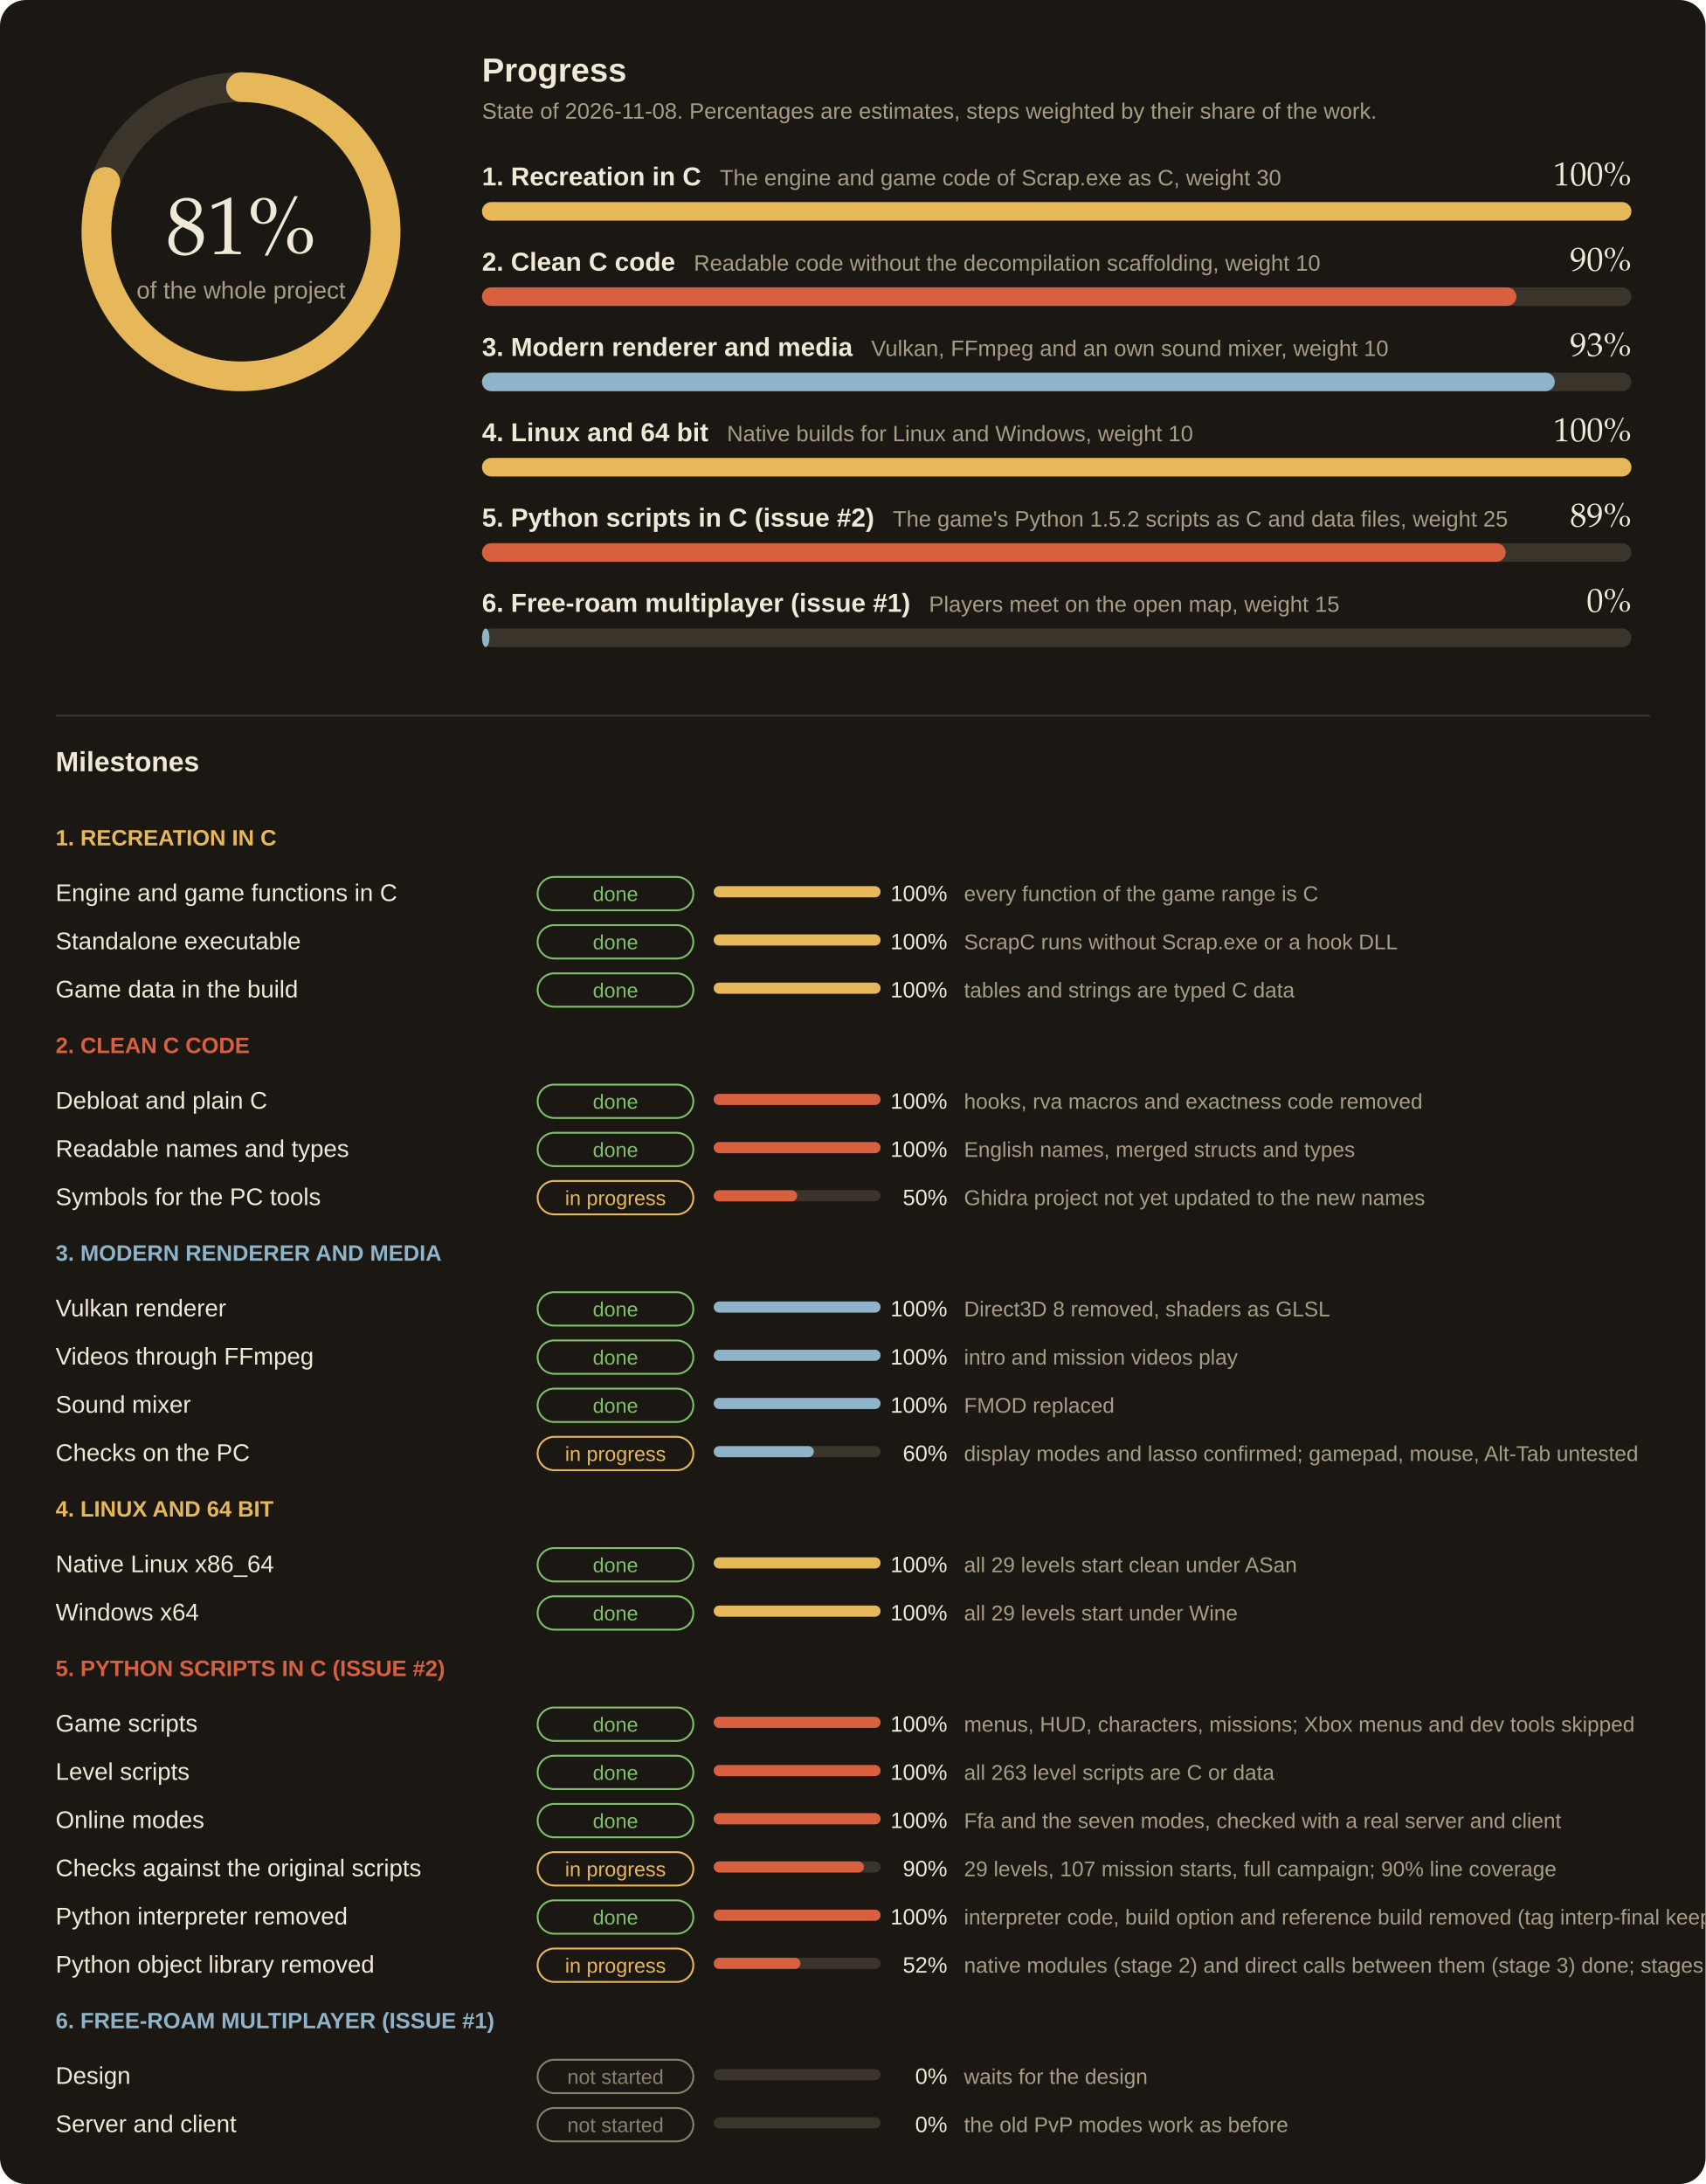
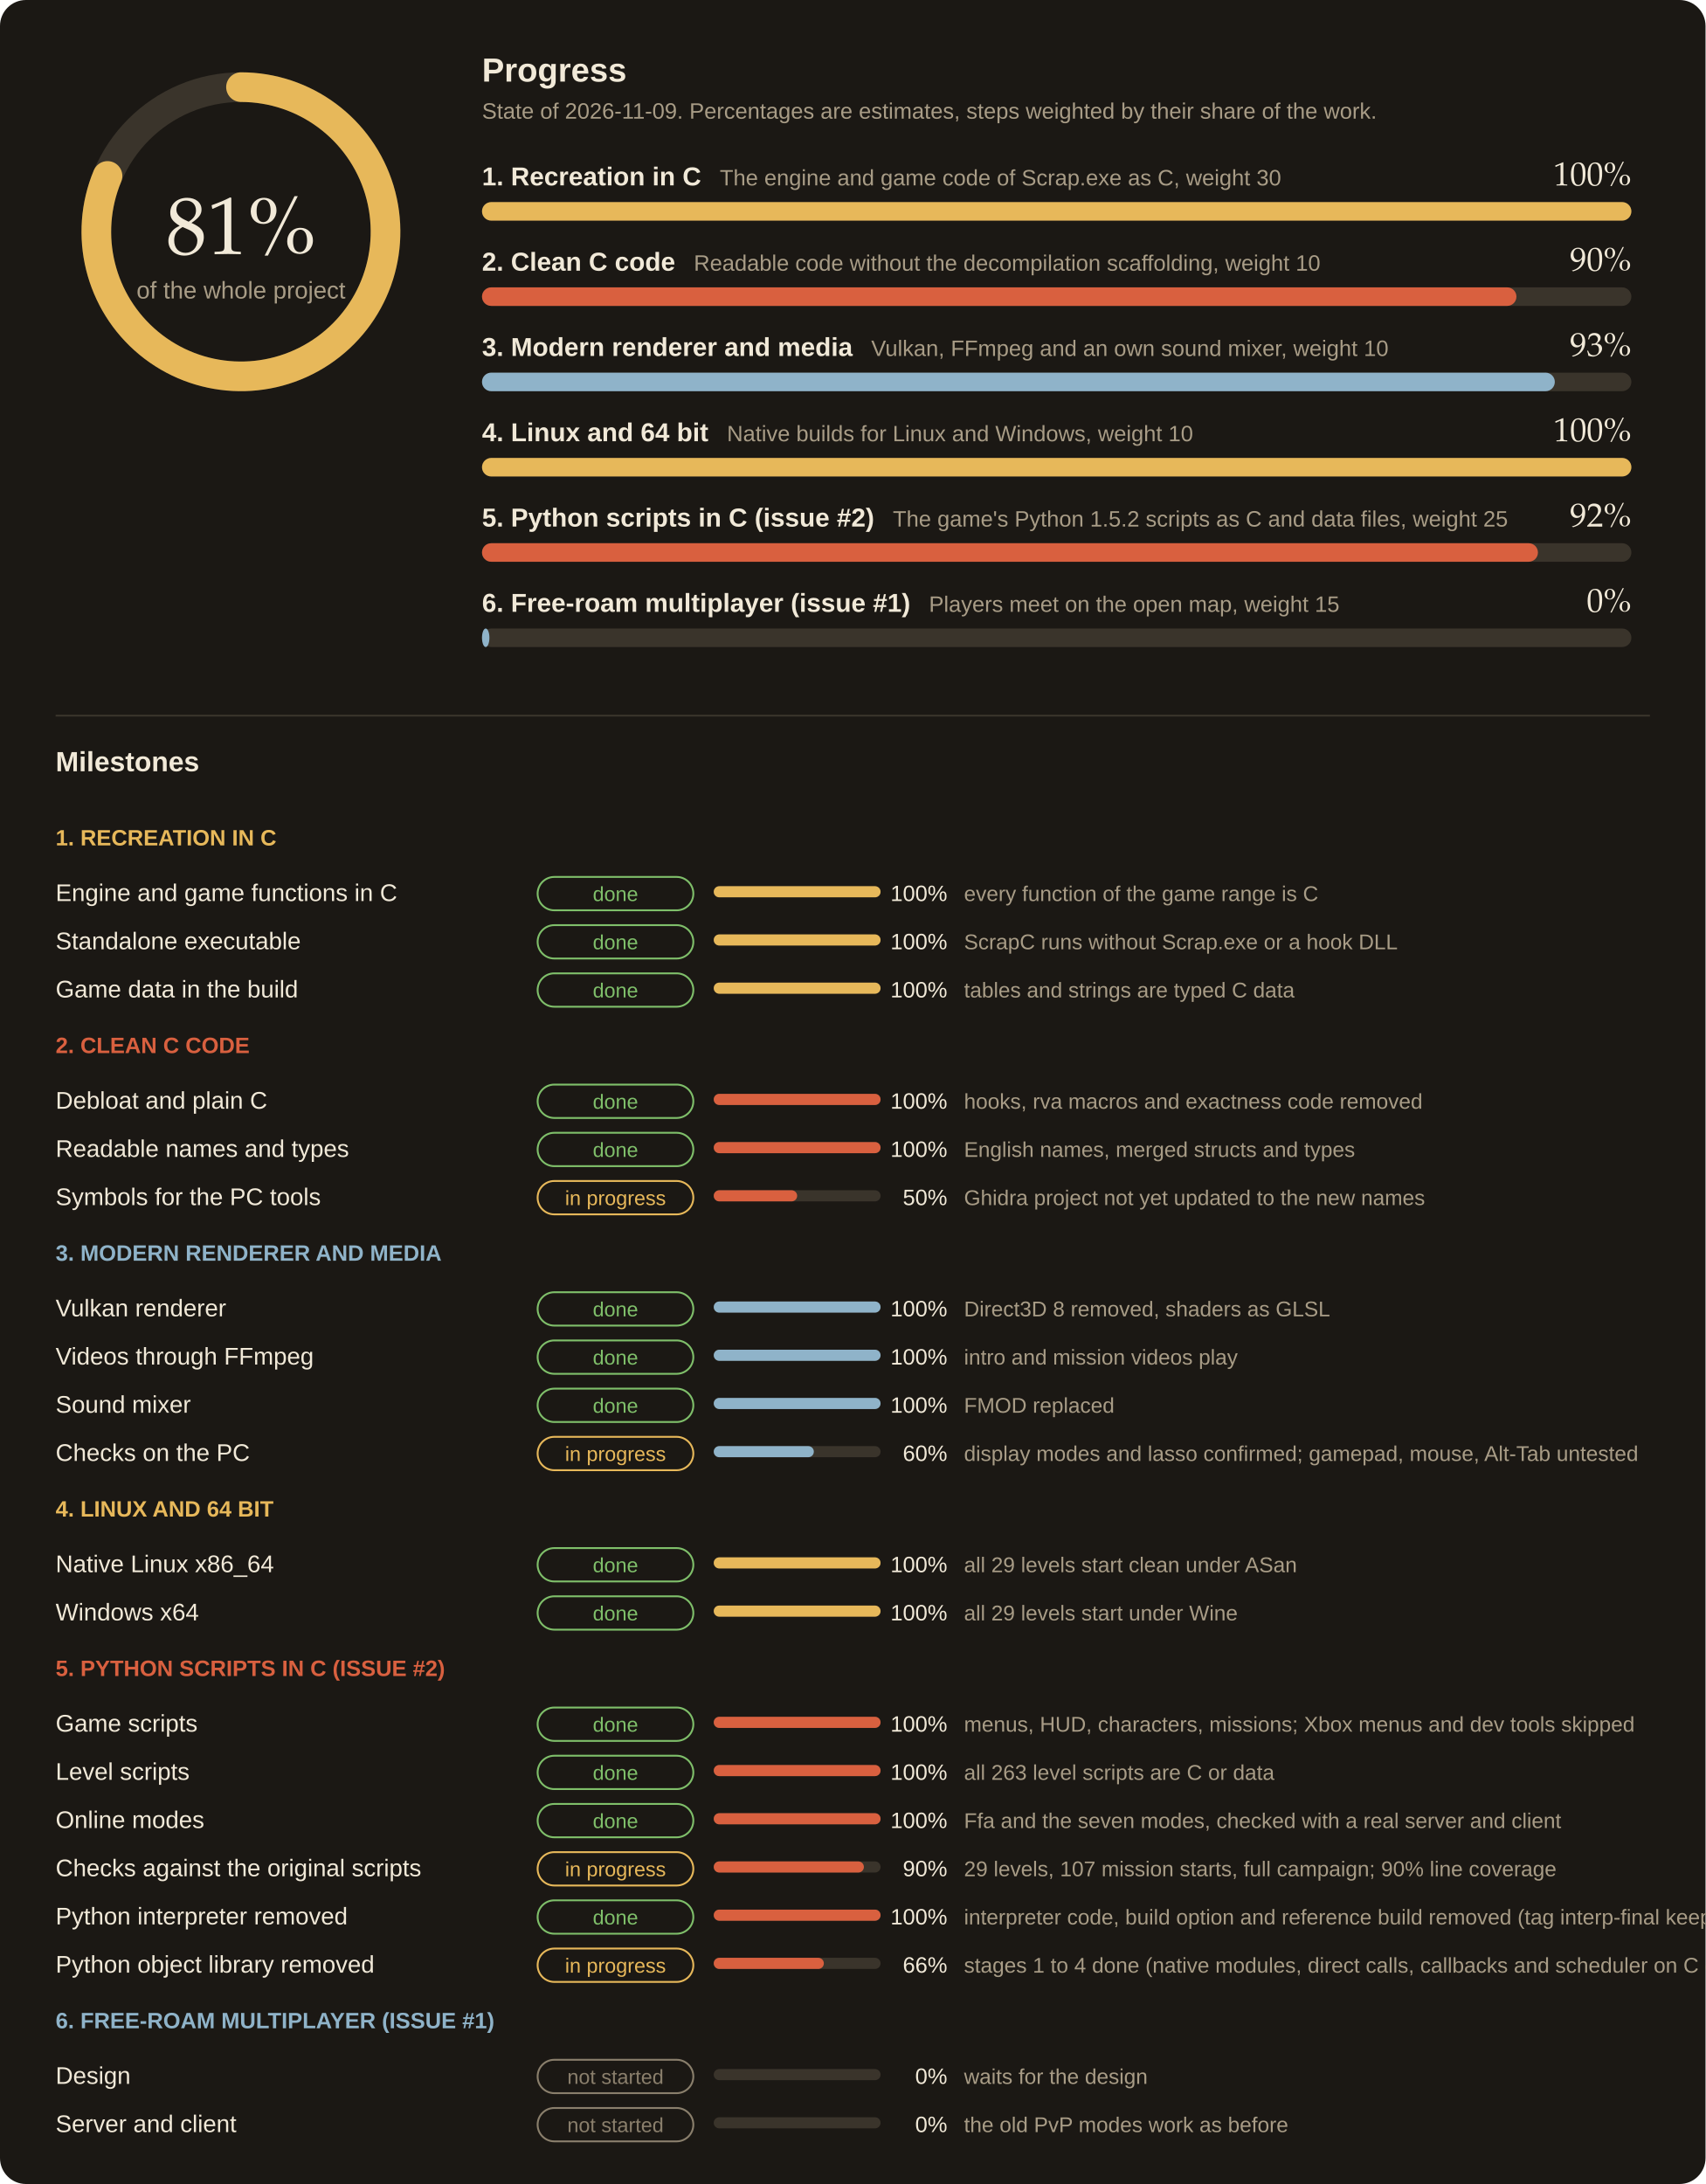
<svg xmlns="http://www.w3.org/2000/svg" viewBox="0 0 920 1178" width="920" height="1178">
  <rect width="920" height="1178" rx="14" fill="#1b1814" />
  <circle cx="130" cy="125" r="78" fill="none" stroke="#3a342b" stroke-width="16" />
-   <path d="M130.0,47.0 A78,78 0 1 1 56.8,98.1" fill="none" stroke="#e7b85a" stroke-width="16" stroke-linecap="round" />
+   <path d="M130.0,47.0 A78,78 0 1 1 58.0,94.9" fill="none" stroke="#e7b85a" stroke-width="16" stroke-linecap="round" />
  <text x="130" y="137" text-anchor="middle" font-family="'Palatino Linotype', 'Book Antiqua', Palatino, Georgia, serif" font-size="44" fill="#f1e9d8">81%</text>
  <text x="130" y="161" text-anchor="middle" font-family="'Segoe UI', 'Helvetica Neue', Arial, sans-serif" font-size="13" fill="#a89c86">of the whole project</text>
  <text x="260" y="44" font-family="'Segoe UI', 'Helvetica Neue', Arial, sans-serif" font-size="18" font-weight="600" fill="#f1e9d8">Progress</text>
-   <text x="260" y="64" font-family="'Segoe UI', 'Helvetica Neue', Arial, sans-serif" font-size="12" fill="#a89c86">State of 2026-11-08. Percentages are estimates, steps weighted by their share of the work.</text>
+   <text x="260" y="64" font-family="'Segoe UI', 'Helvetica Neue', Arial, sans-serif" font-size="12" fill="#a89c86">State of 2026-11-09. Percentages are estimates, steps weighted by their share of the work.</text>
  <text x="260" y="100" font-family="'Segoe UI', 'Helvetica Neue', Arial, sans-serif" font-size="14" font-weight="600" fill="#f1e9d8">1. Recreation in C<tspan dx="10" font-weight="400" fill="#a89c86" font-size="12">The engine and game code of Scrap.exe as C, weight 30</tspan>
  </text>
  <text x="880" y="100" text-anchor="end" font-family="'Palatino Linotype', 'Book Antiqua', Palatino, Georgia, serif" font-size="18" fill="#f1e9d8">100%</text>
  <rect x="260" y="109" width="620" height="10" rx="5" fill="#3a342b" />
  <rect x="260" y="109" width="620.0" height="10" rx="5" fill="#e7b85a" />
  <text x="260" y="146" font-family="'Segoe UI', 'Helvetica Neue', Arial, sans-serif" font-size="14" font-weight="600" fill="#f1e9d8">2. Clean C code<tspan dx="10" font-weight="400" fill="#a89c86" font-size="12">Readable code without the decompilation scaffolding, weight 10</tspan>
  </text>
  <text x="880" y="146" text-anchor="end" font-family="'Palatino Linotype', 'Book Antiqua', Palatino, Georgia, serif" font-size="18" fill="#f1e9d8">90%</text>
  <rect x="260" y="155" width="620" height="10" rx="5" fill="#3a342b" />
  <rect x="260" y="155" width="558.0" height="10" rx="5" fill="#d9603f" />
  <text x="260" y="192" font-family="'Segoe UI', 'Helvetica Neue', Arial, sans-serif" font-size="14" font-weight="600" fill="#f1e9d8">3. Modern renderer and media<tspan dx="10" font-weight="400" fill="#a89c86" font-size="12">Vulkan, FFmpeg and an own sound mixer, weight 10</tspan>
  </text>
  <text x="880" y="192" text-anchor="end" font-family="'Palatino Linotype', 'Book Antiqua', Palatino, Georgia, serif" font-size="18" fill="#f1e9d8">93%</text>
  <rect x="260" y="201" width="620" height="10" rx="5" fill="#3a342b" />
  <rect x="260" y="201" width="578.7" height="10" rx="5" fill="#8fb3c9" />
  <text x="260" y="238" font-family="'Segoe UI', 'Helvetica Neue', Arial, sans-serif" font-size="14" font-weight="600" fill="#f1e9d8">4. Linux and 64 bit<tspan dx="10" font-weight="400" fill="#a89c86" font-size="12">Native builds for Linux and Windows, weight 10</tspan>
  </text>
  <text x="880" y="238" text-anchor="end" font-family="'Palatino Linotype', 'Book Antiqua', Palatino, Georgia, serif" font-size="18" fill="#f1e9d8">100%</text>
  <rect x="260" y="247" width="620" height="10" rx="5" fill="#3a342b" />
  <rect x="260" y="247" width="620.0" height="10" rx="5" fill="#e7b85a" />
  <text x="260" y="284" font-family="'Segoe UI', 'Helvetica Neue', Arial, sans-serif" font-size="14" font-weight="600" fill="#f1e9d8">5. Python scripts in C (issue #2)<tspan dx="10" font-weight="400" fill="#a89c86" font-size="12">The game's Python 1.5.2 scripts as C and data files, weight 25</tspan>
  </text>
-   <text x="880" y="284" text-anchor="end" font-family="'Palatino Linotype', 'Book Antiqua', Palatino, Georgia, serif" font-size="18" fill="#f1e9d8">89%</text>
+   <text x="880" y="284" text-anchor="end" font-family="'Palatino Linotype', 'Book Antiqua', Palatino, Georgia, serif" font-size="18" fill="#f1e9d8">92%</text>
  <rect x="260" y="293" width="620" height="10" rx="5" fill="#3a342b" />
-   <rect x="260" y="293" width="552.2" height="10" rx="5" fill="#d9603f" />
+   <rect x="260" y="293" width="569.6" height="10" rx="5" fill="#d9603f" />
  <text x="260" y="330" font-family="'Segoe UI', 'Helvetica Neue', Arial, sans-serif" font-size="14" font-weight="600" fill="#f1e9d8">6. Free-roam multiplayer (issue #1)<tspan dx="10" font-weight="400" fill="#a89c86" font-size="12">Players meet on the open map, weight 15</tspan>
  </text>
  <text x="880" y="330" text-anchor="end" font-family="'Palatino Linotype', 'Book Antiqua', Palatino, Georgia, serif" font-size="18" fill="#f1e9d8">0%</text>
  <rect x="260" y="339" width="620" height="10" rx="5" fill="#3a342b" />
  <rect x="260" y="339" width="4.0" height="10" rx="5" fill="#8fb3c9" />
  <line x1="30" y1="386" x2="890" y2="386" stroke="#3a342b" />
  <text x="30" y="416" font-family="'Segoe UI', 'Helvetica Neue', Arial, sans-serif" font-size="15" font-weight="600" fill="#f1e9d8">Milestones</text>
  <text x="30" y="456" font-family="'Segoe UI', 'Helvetica Neue', Arial, sans-serif" font-size="12" font-weight="600" fill="#e7b85a">1. RECREATION IN C</text>
  <text x="30" y="486" font-family="'Segoe UI', 'Helvetica Neue', Arial, sans-serif" font-size="13" fill="#f1e9d8">Engine and game functions in C</text>
  <rect x="290" y="473" width="84" height="18" rx="9" fill="none" stroke="#7fbf6a" />
  <text x="332" y="486" text-anchor="middle" font-family="'Segoe UI', 'Helvetica Neue', Arial, sans-serif" font-size="11" fill="#7fbf6a">done</text>
  <rect x="385" y="478" width="90" height="6" rx="3" fill="#3a342b" />
  <rect x="385" y="478" width="90.0" height="6" rx="3" fill="#e7b85a" />
  <text x="511" y="486" text-anchor="end" font-family="'Segoe UI', 'Helvetica Neue', Arial, sans-serif" font-size="12" fill="#f1e9d8">100%</text>
  <text x="520" y="486" font-family="'Segoe UI', 'Helvetica Neue', Arial, sans-serif" font-size="11.5" fill="#a89c86">every function of the game range is C</text>
  <text x="30" y="512" font-family="'Segoe UI', 'Helvetica Neue', Arial, sans-serif" font-size="13" fill="#f1e9d8">Standalone executable</text>
  <rect x="290" y="499" width="84" height="18" rx="9" fill="none" stroke="#7fbf6a" />
  <text x="332" y="512" text-anchor="middle" font-family="'Segoe UI', 'Helvetica Neue', Arial, sans-serif" font-size="11" fill="#7fbf6a">done</text>
  <rect x="385" y="504" width="90" height="6" rx="3" fill="#3a342b" />
  <rect x="385" y="504" width="90.0" height="6" rx="3" fill="#e7b85a" />
  <text x="511" y="512" text-anchor="end" font-family="'Segoe UI', 'Helvetica Neue', Arial, sans-serif" font-size="12" fill="#f1e9d8">100%</text>
  <text x="520" y="512" font-family="'Segoe UI', 'Helvetica Neue', Arial, sans-serif" font-size="11.5" fill="#a89c86">ScrapC runs without Scrap.exe or a hook DLL</text>
  <text x="30" y="538" font-family="'Segoe UI', 'Helvetica Neue', Arial, sans-serif" font-size="13" fill="#f1e9d8">Game data in the build</text>
  <rect x="290" y="525" width="84" height="18" rx="9" fill="none" stroke="#7fbf6a" />
  <text x="332" y="538" text-anchor="middle" font-family="'Segoe UI', 'Helvetica Neue', Arial, sans-serif" font-size="11" fill="#7fbf6a">done</text>
  <rect x="385" y="530" width="90" height="6" rx="3" fill="#3a342b" />
  <rect x="385" y="530" width="90.0" height="6" rx="3" fill="#e7b85a" />
  <text x="511" y="538" text-anchor="end" font-family="'Segoe UI', 'Helvetica Neue', Arial, sans-serif" font-size="12" fill="#f1e9d8">100%</text>
  <text x="520" y="538" font-family="'Segoe UI', 'Helvetica Neue', Arial, sans-serif" font-size="11.5" fill="#a89c86">tables and strings are typed C data</text>
  <text x="30" y="568" font-family="'Segoe UI', 'Helvetica Neue', Arial, sans-serif" font-size="12" font-weight="600" fill="#d9603f">2. CLEAN C CODE</text>
  <text x="30" y="598" font-family="'Segoe UI', 'Helvetica Neue', Arial, sans-serif" font-size="13" fill="#f1e9d8">Debloat and plain C</text>
  <rect x="290" y="585" width="84" height="18" rx="9" fill="none" stroke="#7fbf6a" />
  <text x="332" y="598" text-anchor="middle" font-family="'Segoe UI', 'Helvetica Neue', Arial, sans-serif" font-size="11" fill="#7fbf6a">done</text>
  <rect x="385" y="590" width="90" height="6" rx="3" fill="#3a342b" />
  <rect x="385" y="590" width="90.0" height="6" rx="3" fill="#d9603f" />
  <text x="511" y="598" text-anchor="end" font-family="'Segoe UI', 'Helvetica Neue', Arial, sans-serif" font-size="12" fill="#f1e9d8">100%</text>
  <text x="520" y="598" font-family="'Segoe UI', 'Helvetica Neue', Arial, sans-serif" font-size="11.5" fill="#a89c86">hooks, rva macros and exactness code removed</text>
  <text x="30" y="624" font-family="'Segoe UI', 'Helvetica Neue', Arial, sans-serif" font-size="13" fill="#f1e9d8">Readable names and types</text>
  <rect x="290" y="611" width="84" height="18" rx="9" fill="none" stroke="#7fbf6a" />
  <text x="332" y="624" text-anchor="middle" font-family="'Segoe UI', 'Helvetica Neue', Arial, sans-serif" font-size="11" fill="#7fbf6a">done</text>
  <rect x="385" y="616" width="90" height="6" rx="3" fill="#3a342b" />
  <rect x="385" y="616" width="90.0" height="6" rx="3" fill="#d9603f" />
  <text x="511" y="624" text-anchor="end" font-family="'Segoe UI', 'Helvetica Neue', Arial, sans-serif" font-size="12" fill="#f1e9d8">100%</text>
  <text x="520" y="624" font-family="'Segoe UI', 'Helvetica Neue', Arial, sans-serif" font-size="11.5" fill="#a89c86">English names, merged structs and types</text>
  <text x="30" y="650" font-family="'Segoe UI', 'Helvetica Neue', Arial, sans-serif" font-size="13" fill="#f1e9d8">Symbols for the PC tools</text>
  <rect x="290" y="637" width="84" height="18" rx="9" fill="none" stroke="#e7b85a" />
  <text x="332" y="650" text-anchor="middle" font-family="'Segoe UI', 'Helvetica Neue', Arial, sans-serif" font-size="11" fill="#e7b85a">in progress</text>
  <rect x="385" y="642" width="90" height="6" rx="3" fill="#3a342b" />
  <rect x="385" y="642" width="45.0" height="6" rx="3" fill="#d9603f" />
  <text x="511" y="650" text-anchor="end" font-family="'Segoe UI', 'Helvetica Neue', Arial, sans-serif" font-size="12" fill="#f1e9d8">50%</text>
  <text x="520" y="650" font-family="'Segoe UI', 'Helvetica Neue', Arial, sans-serif" font-size="11.5" fill="#a89c86">Ghidra project not yet updated to the new names</text>
  <text x="30" y="680" font-family="'Segoe UI', 'Helvetica Neue', Arial, sans-serif" font-size="12" font-weight="600" fill="#8fb3c9">3. MODERN RENDERER AND MEDIA</text>
  <text x="30" y="710" font-family="'Segoe UI', 'Helvetica Neue', Arial, sans-serif" font-size="13" fill="#f1e9d8">Vulkan renderer</text>
  <rect x="290" y="697" width="84" height="18" rx="9" fill="none" stroke="#7fbf6a" />
  <text x="332" y="710" text-anchor="middle" font-family="'Segoe UI', 'Helvetica Neue', Arial, sans-serif" font-size="11" fill="#7fbf6a">done</text>
  <rect x="385" y="702" width="90" height="6" rx="3" fill="#3a342b" />
  <rect x="385" y="702" width="90.0" height="6" rx="3" fill="#8fb3c9" />
  <text x="511" y="710" text-anchor="end" font-family="'Segoe UI', 'Helvetica Neue', Arial, sans-serif" font-size="12" fill="#f1e9d8">100%</text>
  <text x="520" y="710" font-family="'Segoe UI', 'Helvetica Neue', Arial, sans-serif" font-size="11.5" fill="#a89c86">Direct3D 8 removed, shaders as GLSL</text>
  <text x="30" y="736" font-family="'Segoe UI', 'Helvetica Neue', Arial, sans-serif" font-size="13" fill="#f1e9d8">Videos through FFmpeg</text>
  <rect x="290" y="723" width="84" height="18" rx="9" fill="none" stroke="#7fbf6a" />
  <text x="332" y="736" text-anchor="middle" font-family="'Segoe UI', 'Helvetica Neue', Arial, sans-serif" font-size="11" fill="#7fbf6a">done</text>
  <rect x="385" y="728" width="90" height="6" rx="3" fill="#3a342b" />
  <rect x="385" y="728" width="90.0" height="6" rx="3" fill="#8fb3c9" />
  <text x="511" y="736" text-anchor="end" font-family="'Segoe UI', 'Helvetica Neue', Arial, sans-serif" font-size="12" fill="#f1e9d8">100%</text>
  <text x="520" y="736" font-family="'Segoe UI', 'Helvetica Neue', Arial, sans-serif" font-size="11.5" fill="#a89c86">intro and mission videos play</text>
  <text x="30" y="762" font-family="'Segoe UI', 'Helvetica Neue', Arial, sans-serif" font-size="13" fill="#f1e9d8">Sound mixer</text>
  <rect x="290" y="749" width="84" height="18" rx="9" fill="none" stroke="#7fbf6a" />
  <text x="332" y="762" text-anchor="middle" font-family="'Segoe UI', 'Helvetica Neue', Arial, sans-serif" font-size="11" fill="#7fbf6a">done</text>
  <rect x="385" y="754" width="90" height="6" rx="3" fill="#3a342b" />
  <rect x="385" y="754" width="90.0" height="6" rx="3" fill="#8fb3c9" />
  <text x="511" y="762" text-anchor="end" font-family="'Segoe UI', 'Helvetica Neue', Arial, sans-serif" font-size="12" fill="#f1e9d8">100%</text>
  <text x="520" y="762" font-family="'Segoe UI', 'Helvetica Neue', Arial, sans-serif" font-size="11.5" fill="#a89c86">FMOD replaced</text>
  <text x="30" y="788" font-family="'Segoe UI', 'Helvetica Neue', Arial, sans-serif" font-size="13" fill="#f1e9d8">Checks on the PC</text>
  <rect x="290" y="775" width="84" height="18" rx="9" fill="none" stroke="#e7b85a" />
  <text x="332" y="788" text-anchor="middle" font-family="'Segoe UI', 'Helvetica Neue', Arial, sans-serif" font-size="11" fill="#e7b85a">in progress</text>
  <rect x="385" y="780" width="90" height="6" rx="3" fill="#3a342b" />
  <rect x="385" y="780" width="54.0" height="6" rx="3" fill="#8fb3c9" />
  <text x="511" y="788" text-anchor="end" font-family="'Segoe UI', 'Helvetica Neue', Arial, sans-serif" font-size="12" fill="#f1e9d8">60%</text>
  <text x="520" y="788" font-family="'Segoe UI', 'Helvetica Neue', Arial, sans-serif" font-size="11.5" fill="#a89c86">display modes and lasso confirmed; gamepad, mouse, Alt-Tab untested</text>
  <text x="30" y="818" font-family="'Segoe UI', 'Helvetica Neue', Arial, sans-serif" font-size="12" font-weight="600" fill="#e7b85a">4. LINUX AND 64 BIT</text>
  <text x="30" y="848" font-family="'Segoe UI', 'Helvetica Neue', Arial, sans-serif" font-size="13" fill="#f1e9d8">Native Linux x86_64</text>
  <rect x="290" y="835" width="84" height="18" rx="9" fill="none" stroke="#7fbf6a" />
  <text x="332" y="848" text-anchor="middle" font-family="'Segoe UI', 'Helvetica Neue', Arial, sans-serif" font-size="11" fill="#7fbf6a">done</text>
  <rect x="385" y="840" width="90" height="6" rx="3" fill="#3a342b" />
  <rect x="385" y="840" width="90.0" height="6" rx="3" fill="#e7b85a" />
  <text x="511" y="848" text-anchor="end" font-family="'Segoe UI', 'Helvetica Neue', Arial, sans-serif" font-size="12" fill="#f1e9d8">100%</text>
  <text x="520" y="848" font-family="'Segoe UI', 'Helvetica Neue', Arial, sans-serif" font-size="11.5" fill="#a89c86">all 29 levels start clean under ASan</text>
  <text x="30" y="874" font-family="'Segoe UI', 'Helvetica Neue', Arial, sans-serif" font-size="13" fill="#f1e9d8">Windows x64</text>
  <rect x="290" y="861" width="84" height="18" rx="9" fill="none" stroke="#7fbf6a" />
  <text x="332" y="874" text-anchor="middle" font-family="'Segoe UI', 'Helvetica Neue', Arial, sans-serif" font-size="11" fill="#7fbf6a">done</text>
  <rect x="385" y="866" width="90" height="6" rx="3" fill="#3a342b" />
  <rect x="385" y="866" width="90.0" height="6" rx="3" fill="#e7b85a" />
  <text x="511" y="874" text-anchor="end" font-family="'Segoe UI', 'Helvetica Neue', Arial, sans-serif" font-size="12" fill="#f1e9d8">100%</text>
  <text x="520" y="874" font-family="'Segoe UI', 'Helvetica Neue', Arial, sans-serif" font-size="11.5" fill="#a89c86">all 29 levels start under Wine</text>
  <text x="30" y="904" font-family="'Segoe UI', 'Helvetica Neue', Arial, sans-serif" font-size="12" font-weight="600" fill="#d9603f">5. PYTHON SCRIPTS IN C (ISSUE #2)</text>
  <text x="30" y="934" font-family="'Segoe UI', 'Helvetica Neue', Arial, sans-serif" font-size="13" fill="#f1e9d8">Game scripts</text>
  <rect x="290" y="921" width="84" height="18" rx="9" fill="none" stroke="#7fbf6a" />
  <text x="332" y="934" text-anchor="middle" font-family="'Segoe UI', 'Helvetica Neue', Arial, sans-serif" font-size="11" fill="#7fbf6a">done</text>
  <rect x="385" y="926" width="90" height="6" rx="3" fill="#3a342b" />
  <rect x="385" y="926" width="90.0" height="6" rx="3" fill="#d9603f" />
  <text x="511" y="934" text-anchor="end" font-family="'Segoe UI', 'Helvetica Neue', Arial, sans-serif" font-size="12" fill="#f1e9d8">100%</text>
  <text x="520" y="934" font-family="'Segoe UI', 'Helvetica Neue', Arial, sans-serif" font-size="11.5" fill="#a89c86">menus, HUD, characters, missions; Xbox menus and dev tools skipped</text>
  <text x="30" y="960" font-family="'Segoe UI', 'Helvetica Neue', Arial, sans-serif" font-size="13" fill="#f1e9d8">Level scripts</text>
  <rect x="290" y="947" width="84" height="18" rx="9" fill="none" stroke="#7fbf6a" />
  <text x="332" y="960" text-anchor="middle" font-family="'Segoe UI', 'Helvetica Neue', Arial, sans-serif" font-size="11" fill="#7fbf6a">done</text>
  <rect x="385" y="952" width="90" height="6" rx="3" fill="#3a342b" />
  <rect x="385" y="952" width="90.0" height="6" rx="3" fill="#d9603f" />
  <text x="511" y="960" text-anchor="end" font-family="'Segoe UI', 'Helvetica Neue', Arial, sans-serif" font-size="12" fill="#f1e9d8">100%</text>
  <text x="520" y="960" font-family="'Segoe UI', 'Helvetica Neue', Arial, sans-serif" font-size="11.5" fill="#a89c86">all 263 level scripts are C or data</text>
  <text x="30" y="986" font-family="'Segoe UI', 'Helvetica Neue', Arial, sans-serif" font-size="13" fill="#f1e9d8">Online modes</text>
  <rect x="290" y="973" width="84" height="18" rx="9" fill="none" stroke="#7fbf6a" />
  <text x="332" y="986" text-anchor="middle" font-family="'Segoe UI', 'Helvetica Neue', Arial, sans-serif" font-size="11" fill="#7fbf6a">done</text>
  <rect x="385" y="978" width="90" height="6" rx="3" fill="#3a342b" />
  <rect x="385" y="978" width="90.0" height="6" rx="3" fill="#d9603f" />
  <text x="511" y="986" text-anchor="end" font-family="'Segoe UI', 'Helvetica Neue', Arial, sans-serif" font-size="12" fill="#f1e9d8">100%</text>
  <text x="520" y="986" font-family="'Segoe UI', 'Helvetica Neue', Arial, sans-serif" font-size="11.5" fill="#a89c86">Ffa and the seven modes, checked with a real server and client</text>
  <text x="30" y="1012" font-family="'Segoe UI', 'Helvetica Neue', Arial, sans-serif" font-size="13" fill="#f1e9d8">Checks against the original scripts</text>
  <rect x="290" y="999" width="84" height="18" rx="9" fill="none" stroke="#e7b85a" />
  <text x="332" y="1012" text-anchor="middle" font-family="'Segoe UI', 'Helvetica Neue', Arial, sans-serif" font-size="11" fill="#e7b85a">in progress</text>
  <rect x="385" y="1004" width="90" height="6" rx="3" fill="#3a342b" />
  <rect x="385" y="1004" width="81.0" height="6" rx="3" fill="#d9603f" />
  <text x="511" y="1012" text-anchor="end" font-family="'Segoe UI', 'Helvetica Neue', Arial, sans-serif" font-size="12" fill="#f1e9d8">90%</text>
  <text x="520" y="1012" font-family="'Segoe UI', 'Helvetica Neue', Arial, sans-serif" font-size="11.5" fill="#a89c86">29 levels, 107 mission starts, full campaign; 90% line coverage</text>
  <text x="30" y="1038" font-family="'Segoe UI', 'Helvetica Neue', Arial, sans-serif" font-size="13" fill="#f1e9d8">Python interpreter removed</text>
  <rect x="290" y="1025" width="84" height="18" rx="9" fill="none" stroke="#7fbf6a" />
  <text x="332" y="1038" text-anchor="middle" font-family="'Segoe UI', 'Helvetica Neue', Arial, sans-serif" font-size="11" fill="#7fbf6a">done</text>
  <rect x="385" y="1030" width="90" height="6" rx="3" fill="#3a342b" />
  <rect x="385" y="1030" width="90.0" height="6" rx="3" fill="#d9603f" />
  <text x="511" y="1038" text-anchor="end" font-family="'Segoe UI', 'Helvetica Neue', Arial, sans-serif" font-size="12" fill="#f1e9d8">100%</text>
  <text x="520" y="1038" font-family="'Segoe UI', 'Helvetica Neue', Arial, sans-serif" font-size="11.5" fill="#a89c86">interpreter code, build option and reference build removed (tag interp-final keeps the last state)</text>
  <text x="30" y="1064" font-family="'Segoe UI', 'Helvetica Neue', Arial, sans-serif" font-size="13" fill="#f1e9d8">Python object library removed</text>
  <rect x="290" y="1051" width="84" height="18" rx="9" fill="none" stroke="#e7b85a" />
  <text x="332" y="1064" text-anchor="middle" font-family="'Segoe UI', 'Helvetica Neue', Arial, sans-serif" font-size="11" fill="#e7b85a">in progress</text>
  <rect x="385" y="1056" width="90" height="6" rx="3" fill="#3a342b" />
-   <rect x="385" y="1056" width="46.8" height="6" rx="3" fill="#d9603f" />
-   <text x="511" y="1064" text-anchor="end" font-family="'Segoe UI', 'Helvetica Neue', Arial, sans-serif" font-size="12" fill="#f1e9d8">52%</text>
-   <text x="520" y="1064" font-family="'Segoe UI', 'Helvetica Neue', Arial, sans-serif" font-size="11.5" fill="#a89c86">native modules (stage 2) and direct calls between them (stage 3) done; stages 4 to 9 left</text>
+   <rect x="385" y="1056" width="59.4" height="6" rx="3" fill="#d9603f" />
+   <text x="511" y="1064" text-anchor="end" font-family="'Segoe UI', 'Helvetica Neue', Arial, sans-serif" font-size="12" fill="#f1e9d8">66%</text>
+   <text x="520" y="1064" font-family="'Segoe UI', 'Helvetica Neue', Arial, sans-serif" font-size="11.5" fill="#a89c86">stages 1 to 4 done (native modules, direct calls, callbacks and scheduler on C entries); variables, data paths and engine API under way</text>
  <text x="30" y="1094" font-family="'Segoe UI', 'Helvetica Neue', Arial, sans-serif" font-size="12" font-weight="600" fill="#8fb3c9">6. FREE-ROAM MULTIPLAYER (ISSUE #1)</text>
  <text x="30" y="1124" font-family="'Segoe UI', 'Helvetica Neue', Arial, sans-serif" font-size="13" fill="#f1e9d8">Design</text>
  <rect x="290" y="1111" width="84" height="18" rx="9" fill="none" stroke="#8a7f6c" />
  <text x="332" y="1124" text-anchor="middle" font-family="'Segoe UI', 'Helvetica Neue', Arial, sans-serif" font-size="11" fill="#8a7f6c">not started</text>
  <rect x="385" y="1116" width="90" height="6" rx="3" fill="#3a342b" />
  <text x="511" y="1124" text-anchor="end" font-family="'Segoe UI', 'Helvetica Neue', Arial, sans-serif" font-size="12" fill="#f1e9d8">0%</text>
  <text x="520" y="1124" font-family="'Segoe UI', 'Helvetica Neue', Arial, sans-serif" font-size="11.5" fill="#a89c86">waits for the design</text>
  <text x="30" y="1150" font-family="'Segoe UI', 'Helvetica Neue', Arial, sans-serif" font-size="13" fill="#f1e9d8">Server and client</text>
  <rect x="290" y="1137" width="84" height="18" rx="9" fill="none" stroke="#8a7f6c" />
  <text x="332" y="1150" text-anchor="middle" font-family="'Segoe UI', 'Helvetica Neue', Arial, sans-serif" font-size="11" fill="#8a7f6c">not started</text>
  <rect x="385" y="1142" width="90" height="6" rx="3" fill="#3a342b" />
  <text x="511" y="1150" text-anchor="end" font-family="'Segoe UI', 'Helvetica Neue', Arial, sans-serif" font-size="12" fill="#f1e9d8">0%</text>
  <text x="520" y="1150" font-family="'Segoe UI', 'Helvetica Neue', Arial, sans-serif" font-size="11.5" fill="#a89c86">the old PvP modes work as before</text>
</svg>
